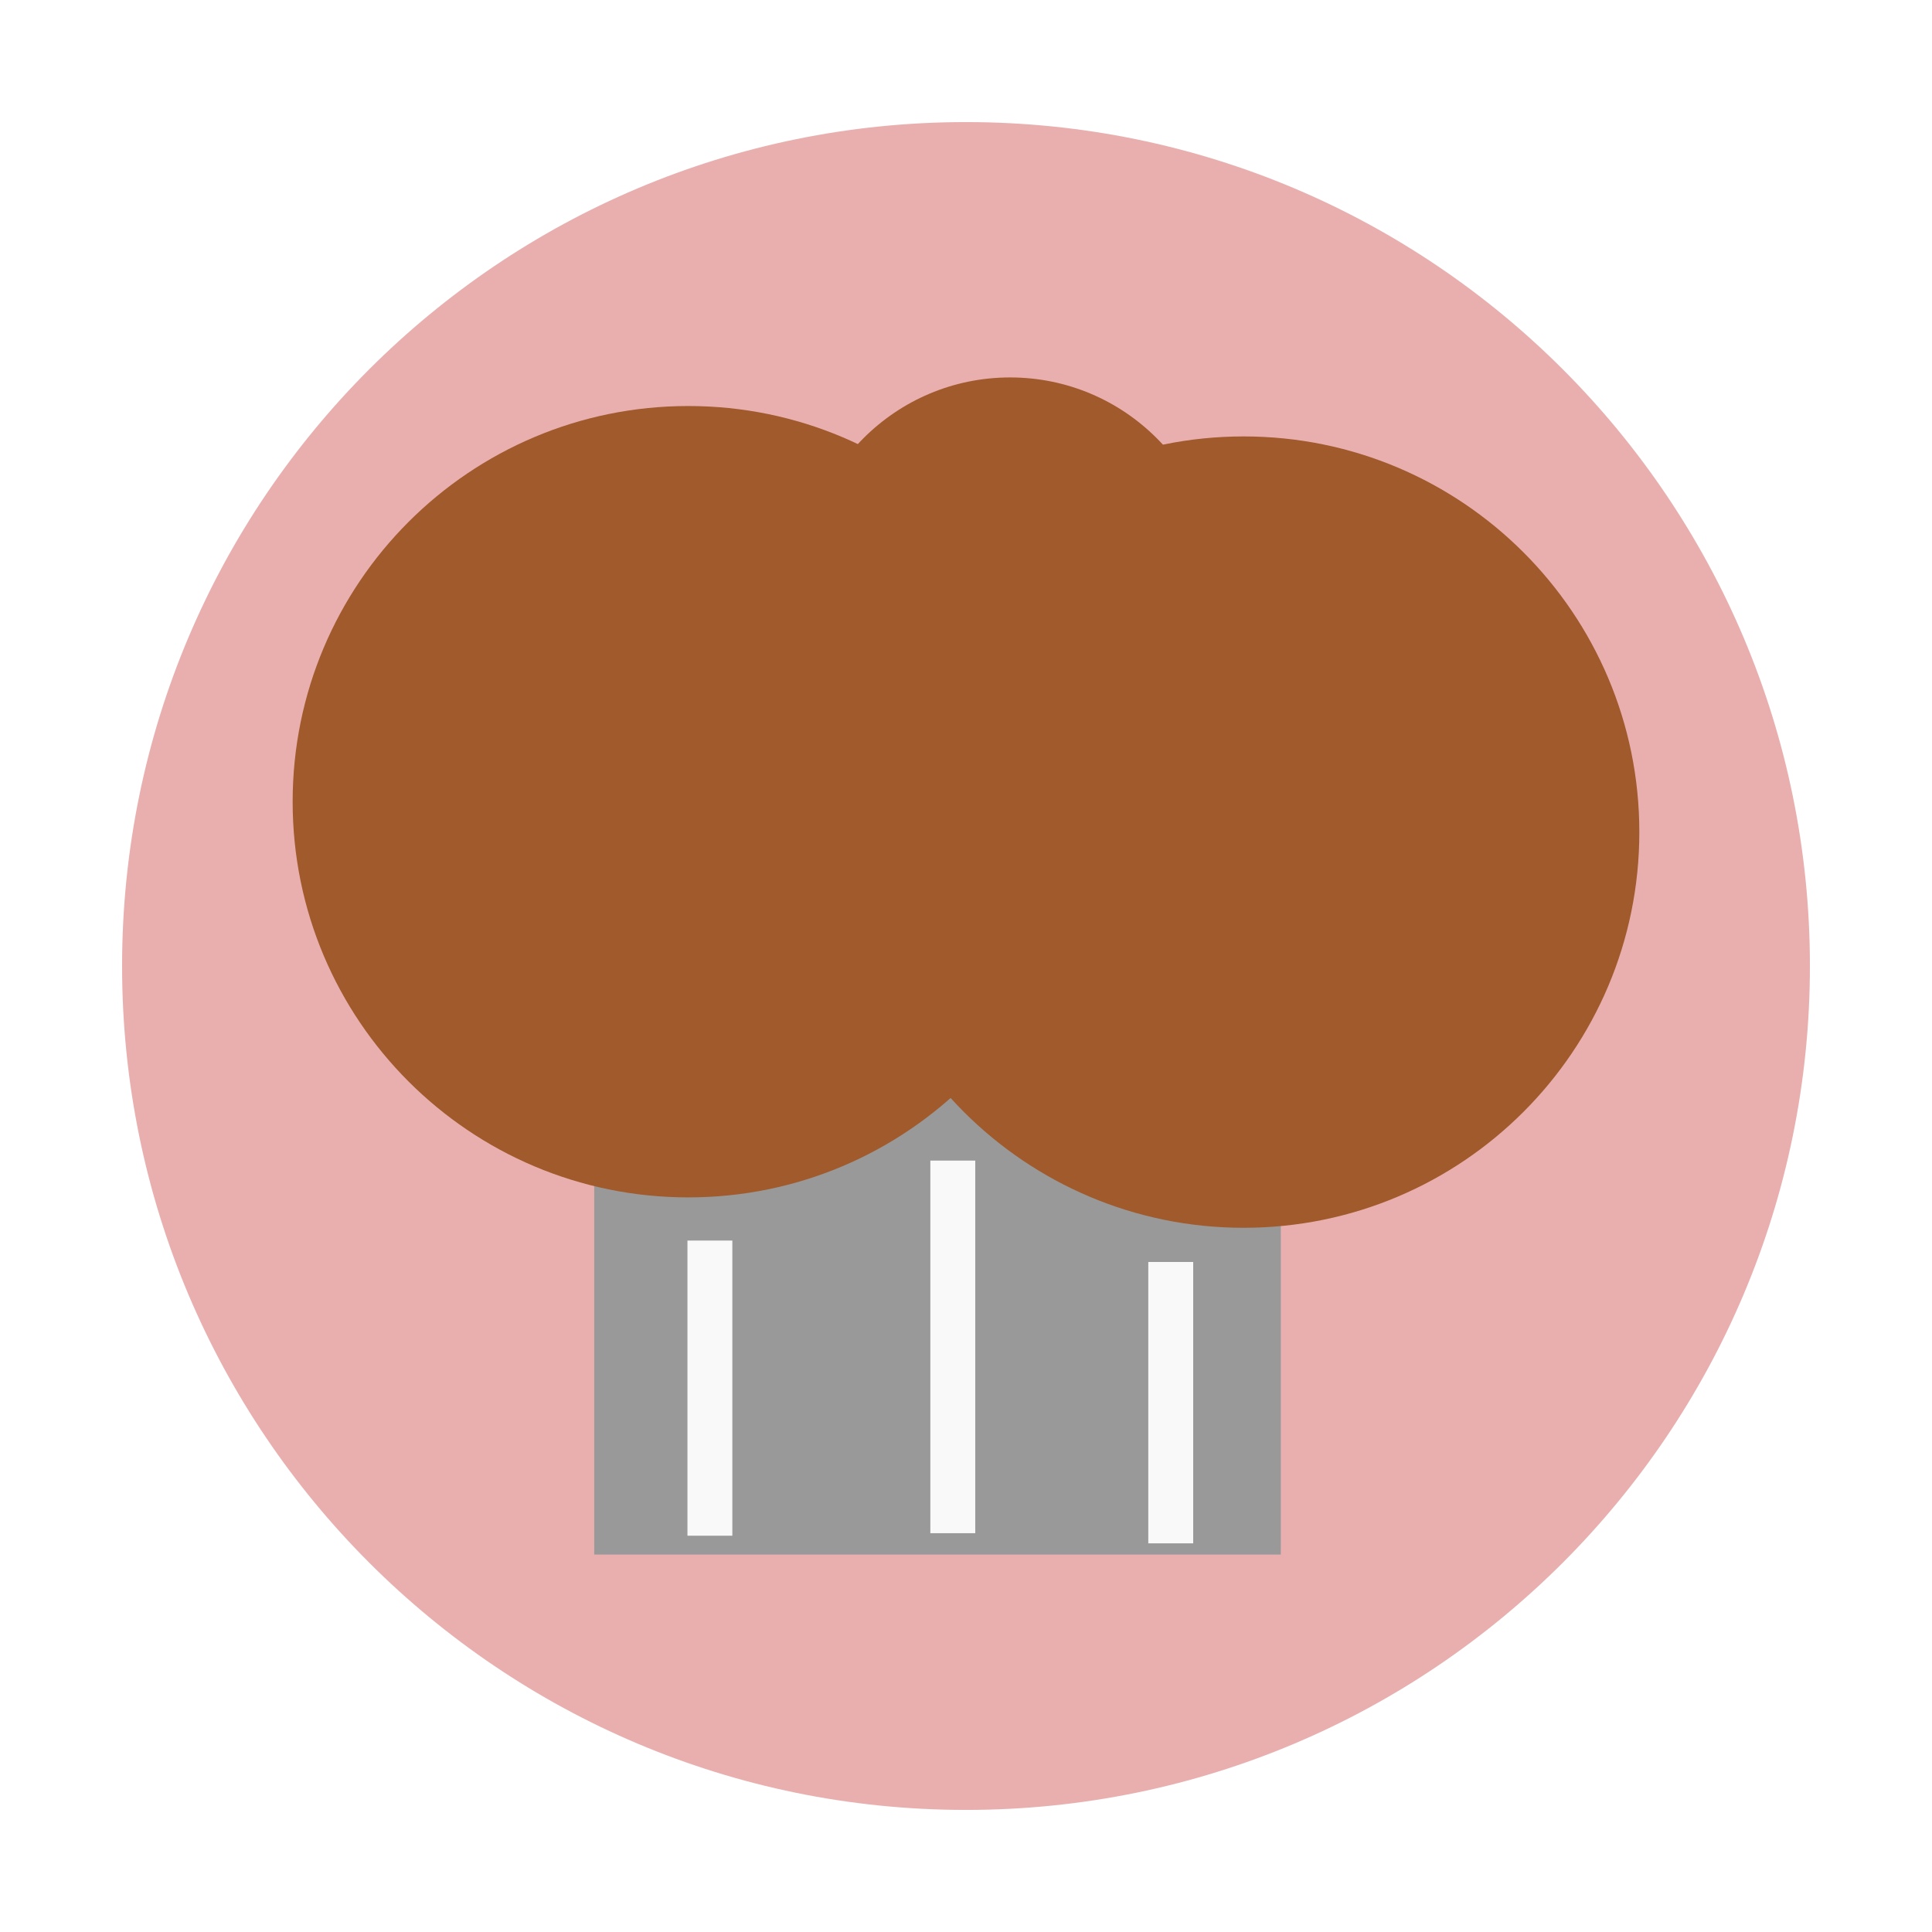
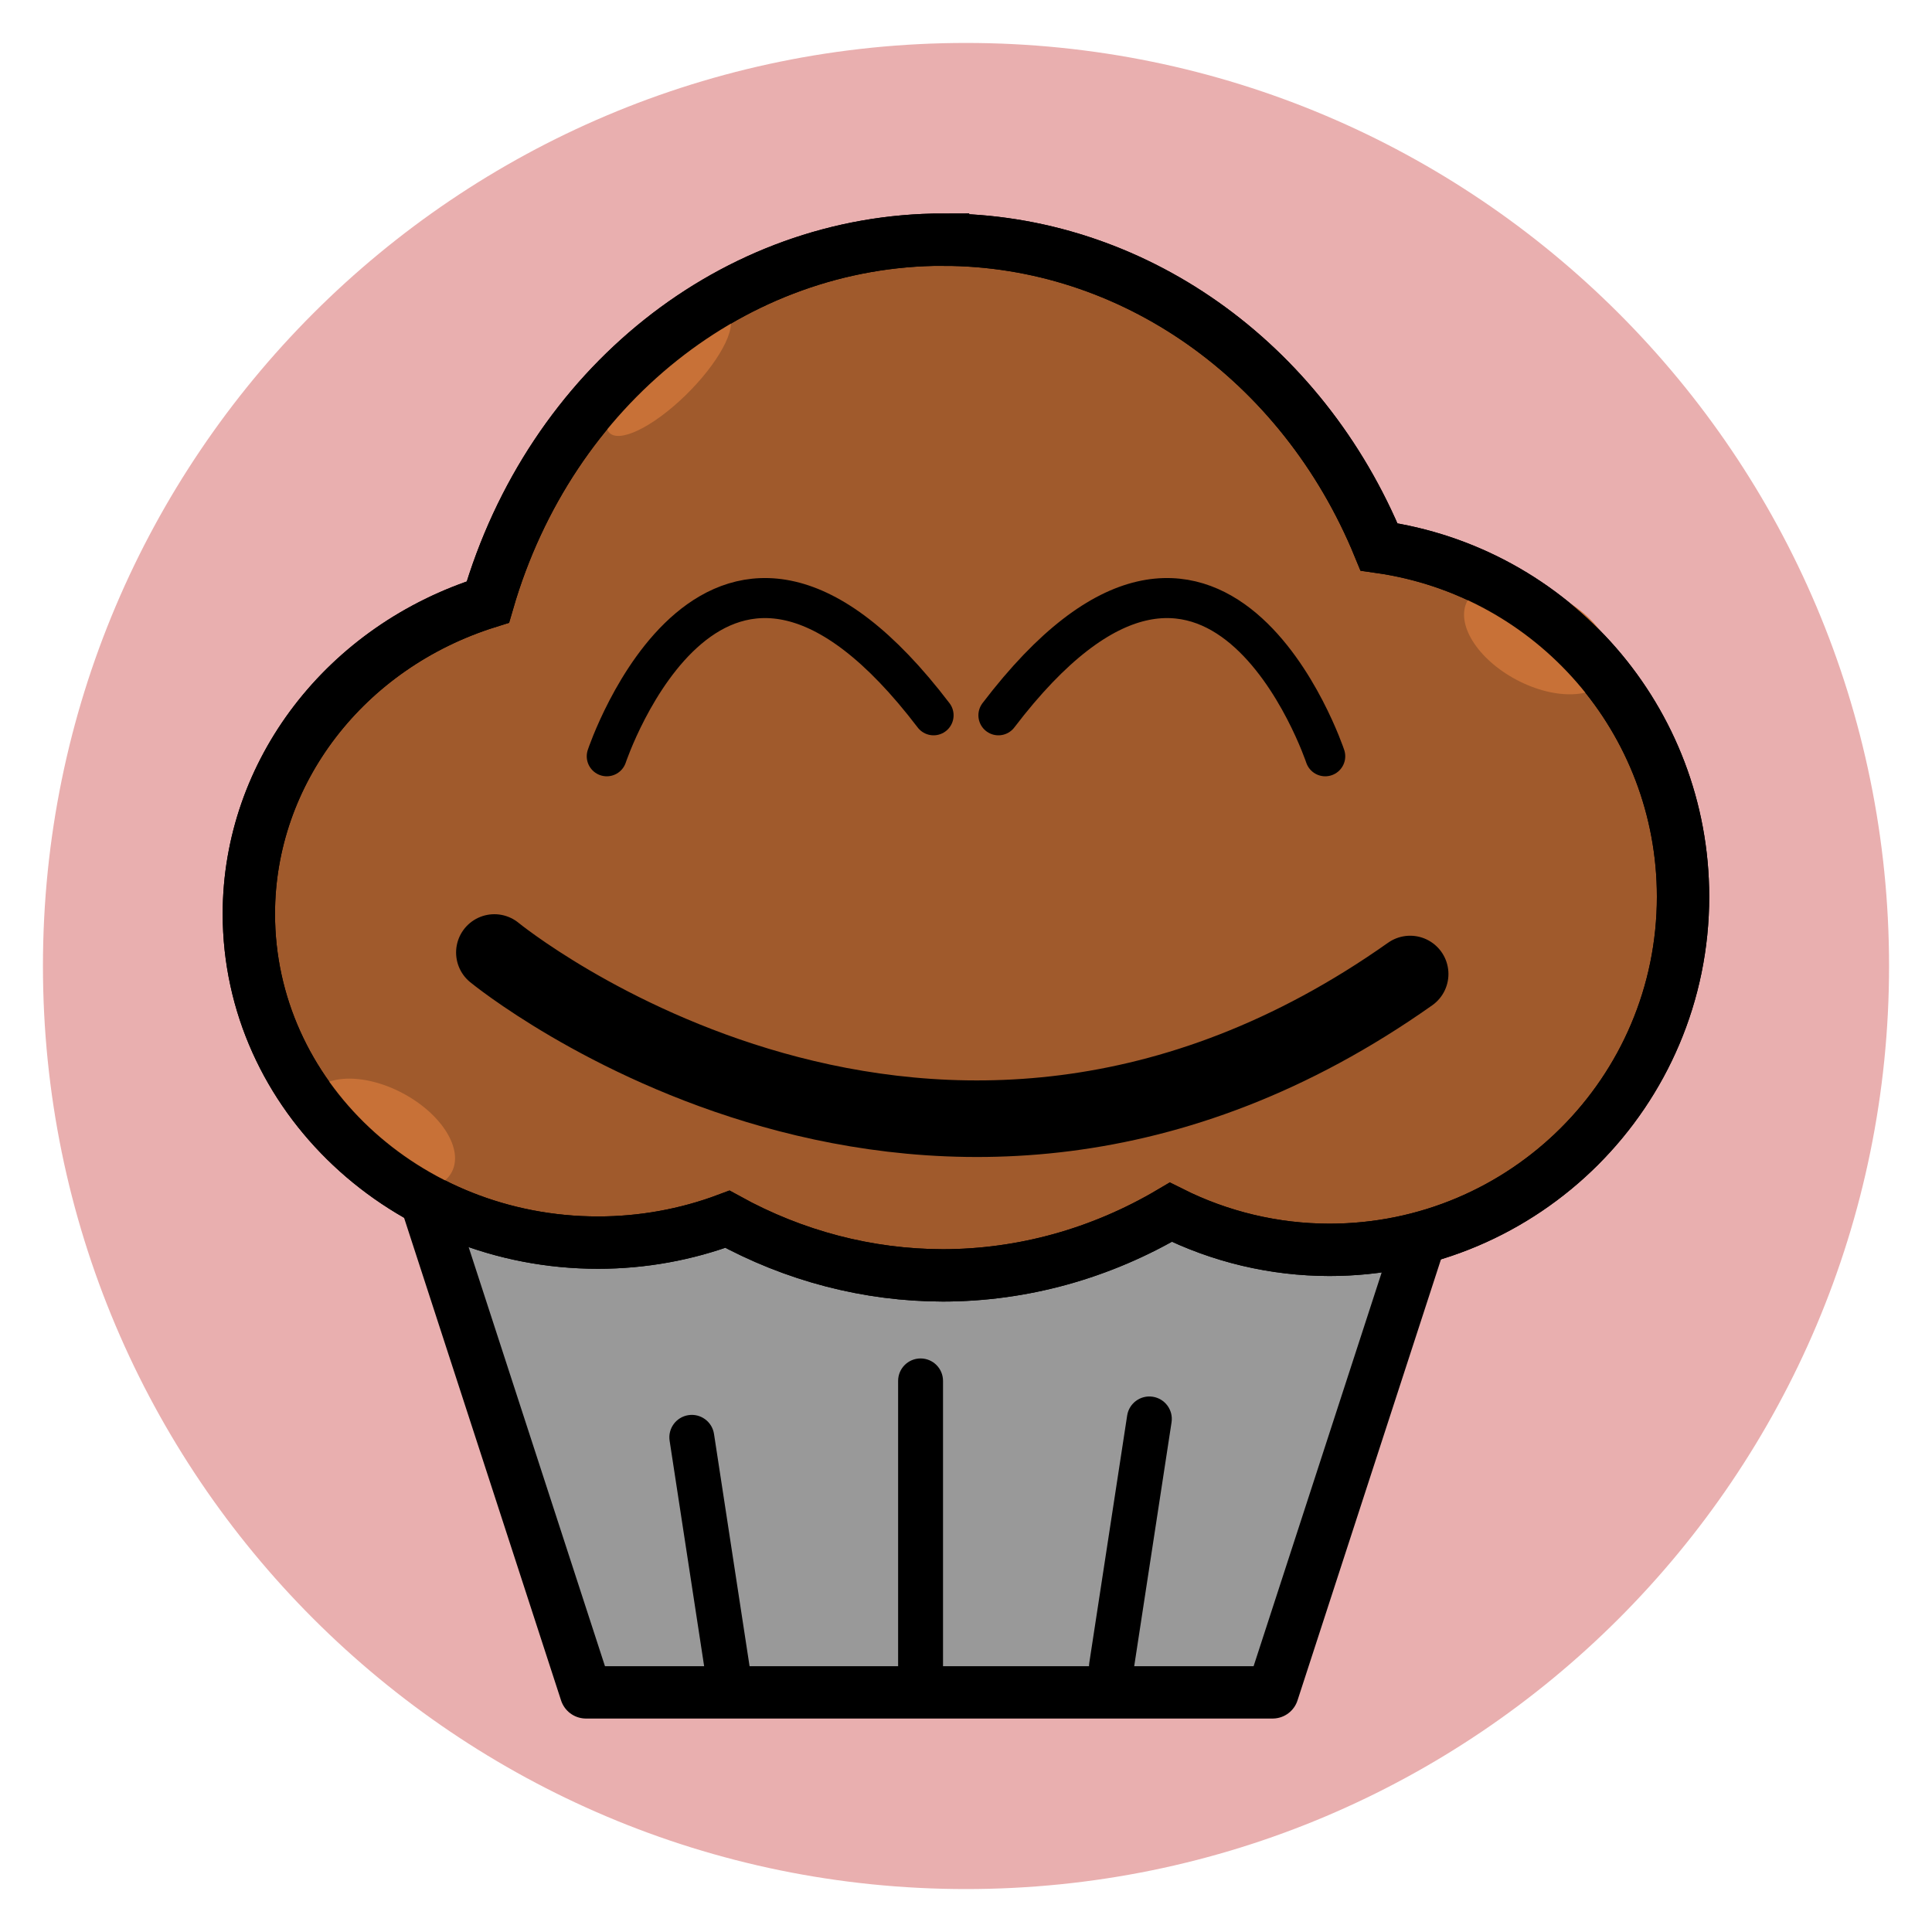
<svg xmlns="http://www.w3.org/2000/svg" width="36.913mm" height="36.913mm" viewBox="0 0 36.913 36.913" version="1.1" id="svg5">
  <defs id="defs2" />
  <g id="layer1" transform="translate(-49.24748,-33.42144)">
    <rect style="fill:none;stroke:none;stroke-width:4.665;stroke-linecap:round;stroke-miterlimit:3.9" id="rect846" width="32.248" height="32.248" x="51.58" y="35.754" />
-     <ellipse style="fill:#e9afaf;fill-opacity:1;stroke:#de8787;stroke-width:0;stroke-linecap:round;stroke-miterlimit:3.98" id="path1405" cx="67.704" cy="51.878" rx="16.124" ry="16.124" />
-     <g id="g2340" transform="translate(33.1438,-3.075178)">
-       <rect style="fill:#999999;stroke:none;stroke-width:144.187;stroke-linecap:round;stroke-miterlimit:3.98" id="rect1605" width="13.118" height="10.21" x="27.457" y="55.988" />
-       <rect style="fill:#f9f9f9;stroke:none;stroke-width:67.1;stroke-linecap:round;stroke-miterlimit:3.98" id="rect1835" width="0.858" height="5.639" x="29.238" y="60.199" />
-       <rect style="fill:#f9f9f9;stroke:none;stroke-width:65.519;stroke-linecap:round;stroke-miterlimit:3.98" id="rect2297" width="0.858" height="5.376" x="38.043" y="60.608" />
-       <rect style="fill:#f9f9f9;stroke:none;stroke-width:75.395;stroke-linecap:round;stroke-miterlimit:3.98" id="rect2299" width="0.858" height="7.119" x="33.879" y="58.671" />
-       <g id="g1541" style="fill:#a05a2c">
-         <g id="g1535" style="fill:#a05a2c">
-           <circle style="fill:#a05a2c;stroke:none;stroke-width:100;stroke-linecap:round;stroke-miterlimit:3.98" id="path1447" cx="29.255" cy="51.814" r="7.56" />
-           <circle style="fill:#a05a2c;stroke:none;stroke-width:52.384;stroke-linecap:round;stroke-miterlimit:3.98" id="circle1449" cx="35.403" cy="47.668" r="3.96" />
-         </g>
-         <circle style="fill:#a05a2c;stroke:none;stroke-width:100;stroke-linecap:round;stroke-miterlimit:3.98" id="circle1451" cx="39.865" cy="52.395" r="7.56" />
-       </g>
+     <ellipse style="fill:#e9afaf;fill-opacity:1;stroke:#de8787;stroke-width:0;stroke-linecap:round;stroke-miterlimit:3.98" id="path1405" cx="67.704" cy="51.878" rx="17.636" ry="17.636" />
+     <path id="rect1605" style="fill:#999999;stroke:#000000;stroke-width:1;stroke-linecap:butt;stroke-linejoin:round;stroke-miterlimit:3.98;stroke-dasharray:none;paint-order:markers fill stroke" d="M 56.21,52.743 H 77.795 L 73.562,65.756 H 60.443 Z" />
+     <rect style="fill:#000000;stroke:none;stroke-width:67.1;stroke-linecap:round;stroke-miterlimit:3.98" id="rect1835" width="0.858" height="5.639" x="52.101" y="69.208" transform="rotate(-8.706009)" ry="0.429" />
+     <rect style="fill:#000000;stroke:none;stroke-width:71.932;stroke-linecap:round;stroke-miterlimit:3.98" id="rect2299" width="0.858" height="6.48" x="66.407" y="59.376" ry="0.429" />
+     <path id="path1447" style="fill:#a05a2c;stroke:#000000;stroke-width:1;stroke-linecap:round;stroke-miterlimit:4;stroke-dasharray:none" d="m 67.265,38 a 9.118,9.894 0 0 0 -8.696,6.924 6.674,6.282 0 0 0 -4.567,5.957 6.674,6.282 0 0 0 6.674,6.282 6.674,6.282 0 0 0 2.47,-0.447 9.118,9.894 0 0 0 4.119,1.073 9.118,9.894 0 0 0 4.353,-1.207 6.758,6.749 0 0 0 3.028,0.719 6.758,6.749 0 0 0 6.758,-6.749 6.758,6.749 0 0 0 -5.809,-6.681 9.118,9.894 0 0 0 -8.33,-5.87 z" />
+     <rect style="fill:#000000;stroke:none;stroke-width:67.1;stroke-linecap:round;stroke-miterlimit:3.98" id="rect1852" width="0.858" height="5.639" x="-79.978" y="48.627" transform="matrix(-0.988478,-0.1513645,-0.1513645,0.988478,0,0)" ry="0.429" />
+     <g id="g2908" transform="translate(0.07037805)">
+       <path style="fill:none;stroke:#000000;stroke-width:0.765;stroke-linecap:round;stroke-linejoin:round;stroke-miterlimit:4;stroke-dasharray:none;stroke-opacity:1" d="m 60.77,47.871 c 0,0 2.082,-6.245 6.244,-0.783" id="path2590" />
+       <path style="fill:none;stroke:#000000;stroke-width:0.765;stroke-linecap:round;stroke-linejoin:round;stroke-miterlimit:4;stroke-dasharray:none;stroke-opacity:1" d="m 74.497,47.871 c 0,0 -2.082,-6.245 -6.244,-0.783" id="path2904" />
    </g>
+     <path style="fill:none;stroke:#000000;stroke-width:1.463;stroke-linecap:round;stroke-linejoin:miter;stroke-miterlimit:4;stroke-dasharray:none;stroke-opacity:1" d="m 58.693,51.62 c 0,0 8.365,6.863 17.497,0.411" id="path2958" />
+     <ellipse style="fill:#c87137;stroke:none;stroke-width:1.016;stroke-linecap:round;stroke-linejoin:round;stroke-miterlimit:4;stroke-dasharray:none;paint-order:markers fill stroke" id="path3171" cx="90.851" cy="3.3" rx="1.532" ry="0.891" transform="rotate(28.04007)" />
+     <ellipse style="fill:#c87137;stroke:none;stroke-width:1.016;stroke-linecap:round;stroke-linejoin:round;stroke-miterlimit:4;stroke-dasharray:none;paint-order:markers fill stroke" id="ellipse3318" cx="75.791" cy="22.057" rx="1.532" ry="0.891" transform="rotate(28.04007)" />
+     <ellipse style="fill:#c87137;stroke:none;stroke-width:0.865;stroke-linecap:round;stroke-linejoin:round;stroke-miterlimit:4;stroke-dasharray:none;paint-order:markers fill stroke" id="ellipse3320" cx="-66.552" cy="-84.473" rx="1.558" ry="0.635" transform="matrix(-0.7613772,0.6483092,-0.1343952,-0.9909278,0,0)" />
+     <path id="path3280" style="fill:none;stroke:#000000;stroke-width:1;stroke-linecap:round;stroke-miterlimit:4;stroke-dasharray:none" d="m 67.265,38 a 9.118,9.894 0 0 0 -8.696,6.924 6.674,6.282 0 0 0 -4.567,5.957 6.674,6.282 0 0 0 6.674,6.282 6.674,6.282 0 0 0 2.47,-0.447 9.118,9.894 0 0 0 4.119,1.073 9.118,9.894 0 0 0 4.353,-1.207 6.758,6.749 0 0 0 3.028,0.719 6.758,6.749 0 0 0 6.758,-6.749 6.758,6.749 0 0 0 -5.809,-6.681 9.118,9.894 0 0 0 -8.33,-5.87 z" />
  </g>
</svg>
